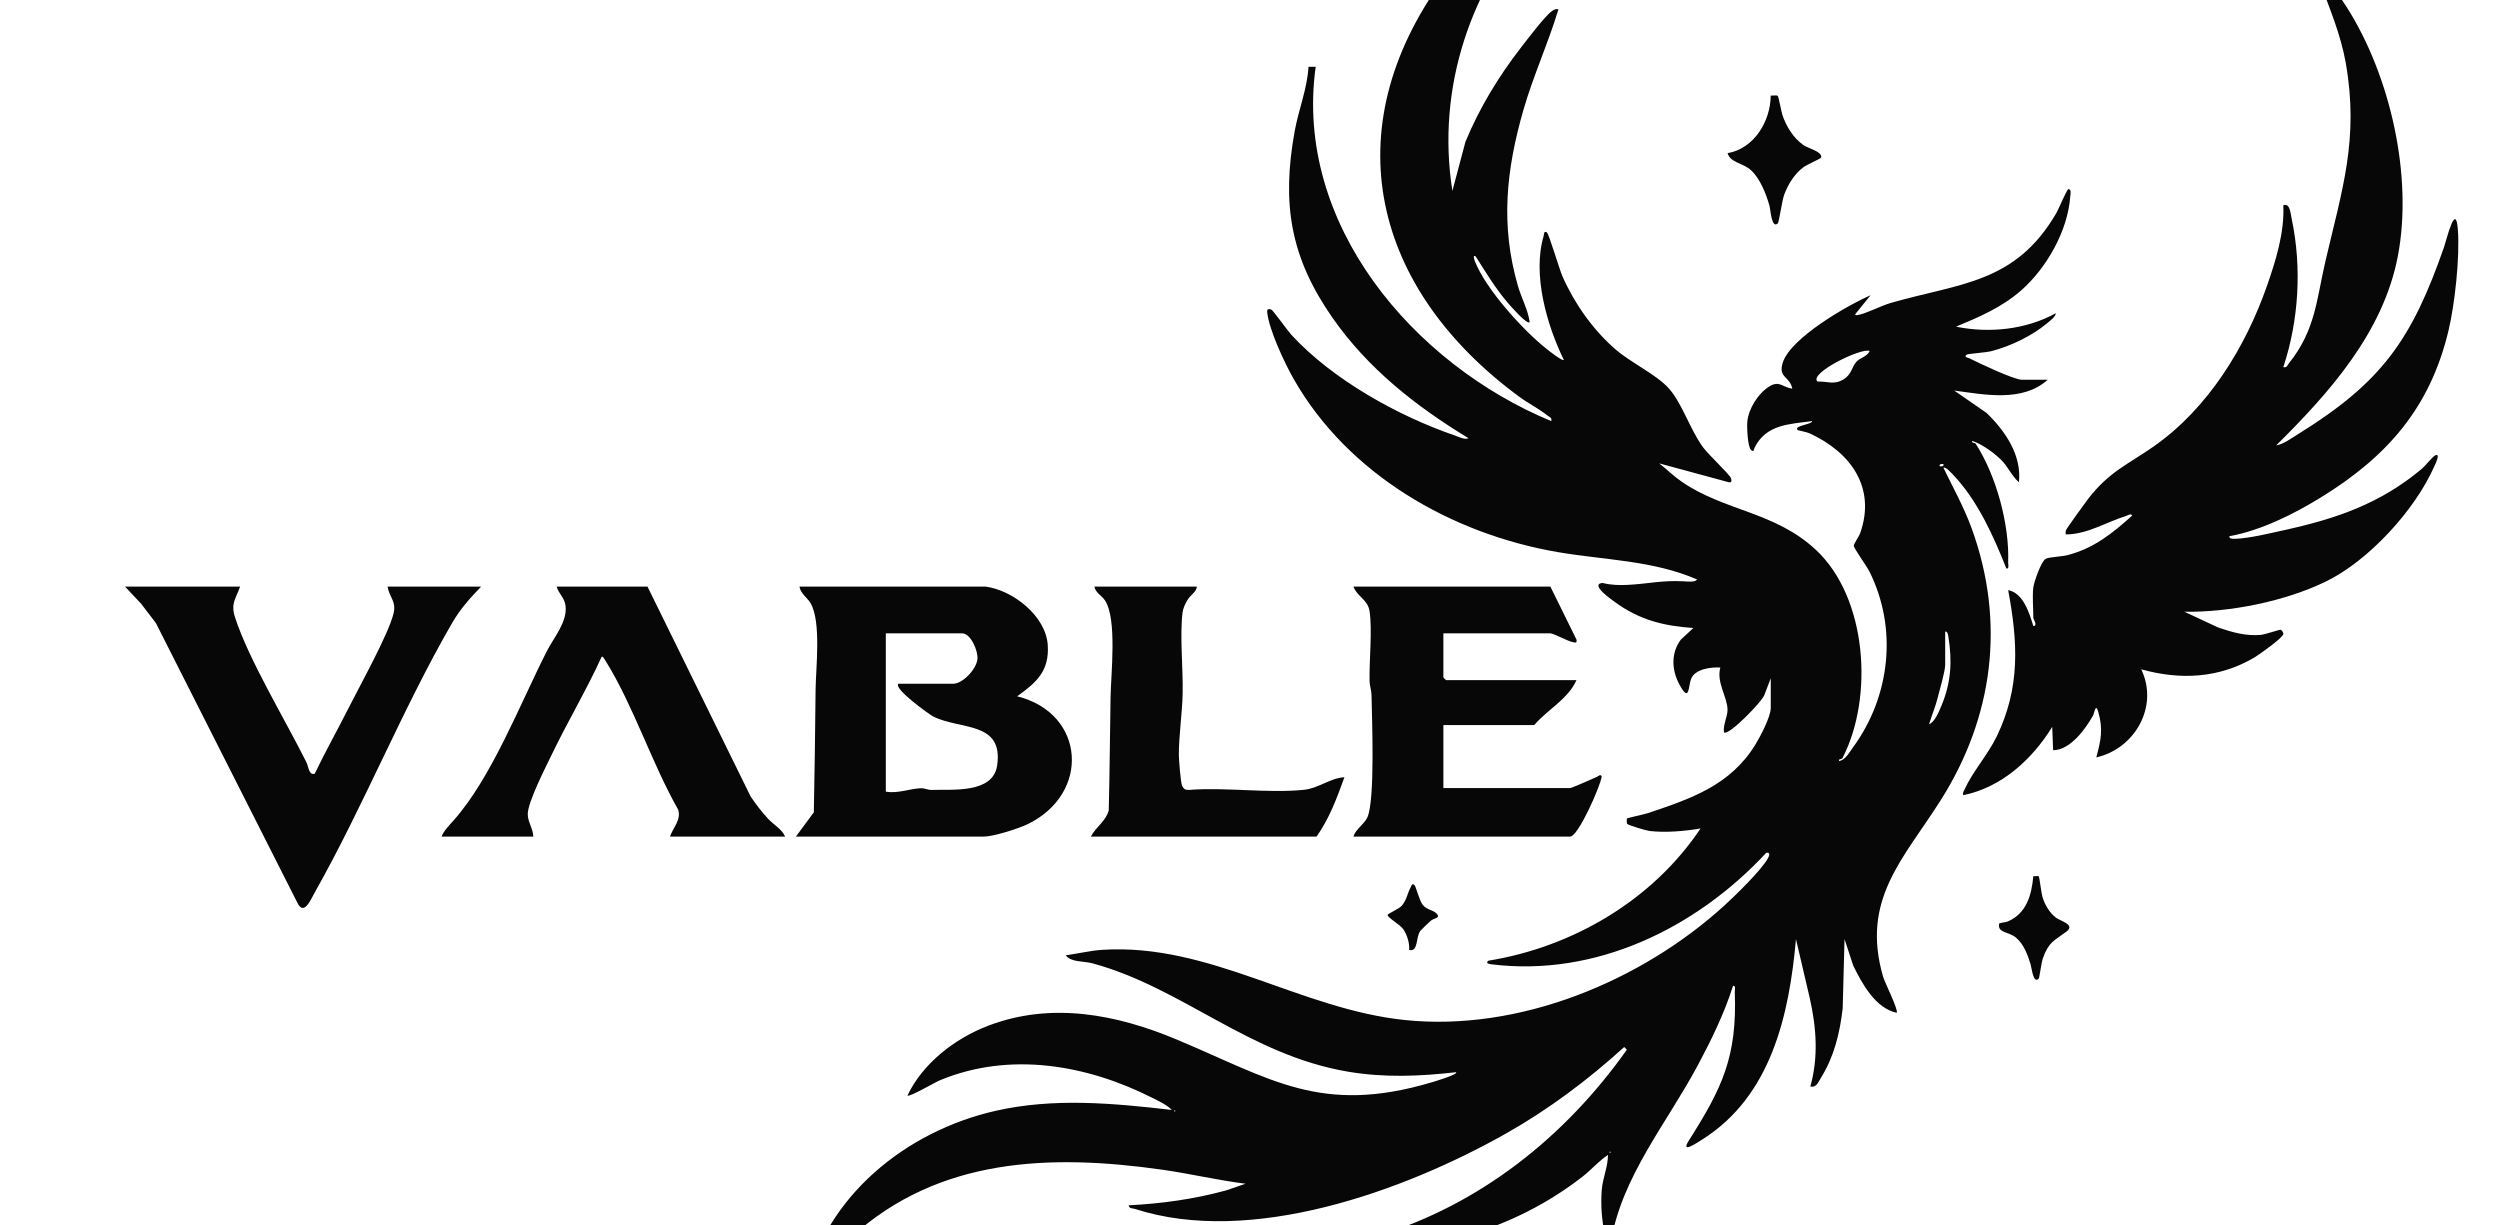
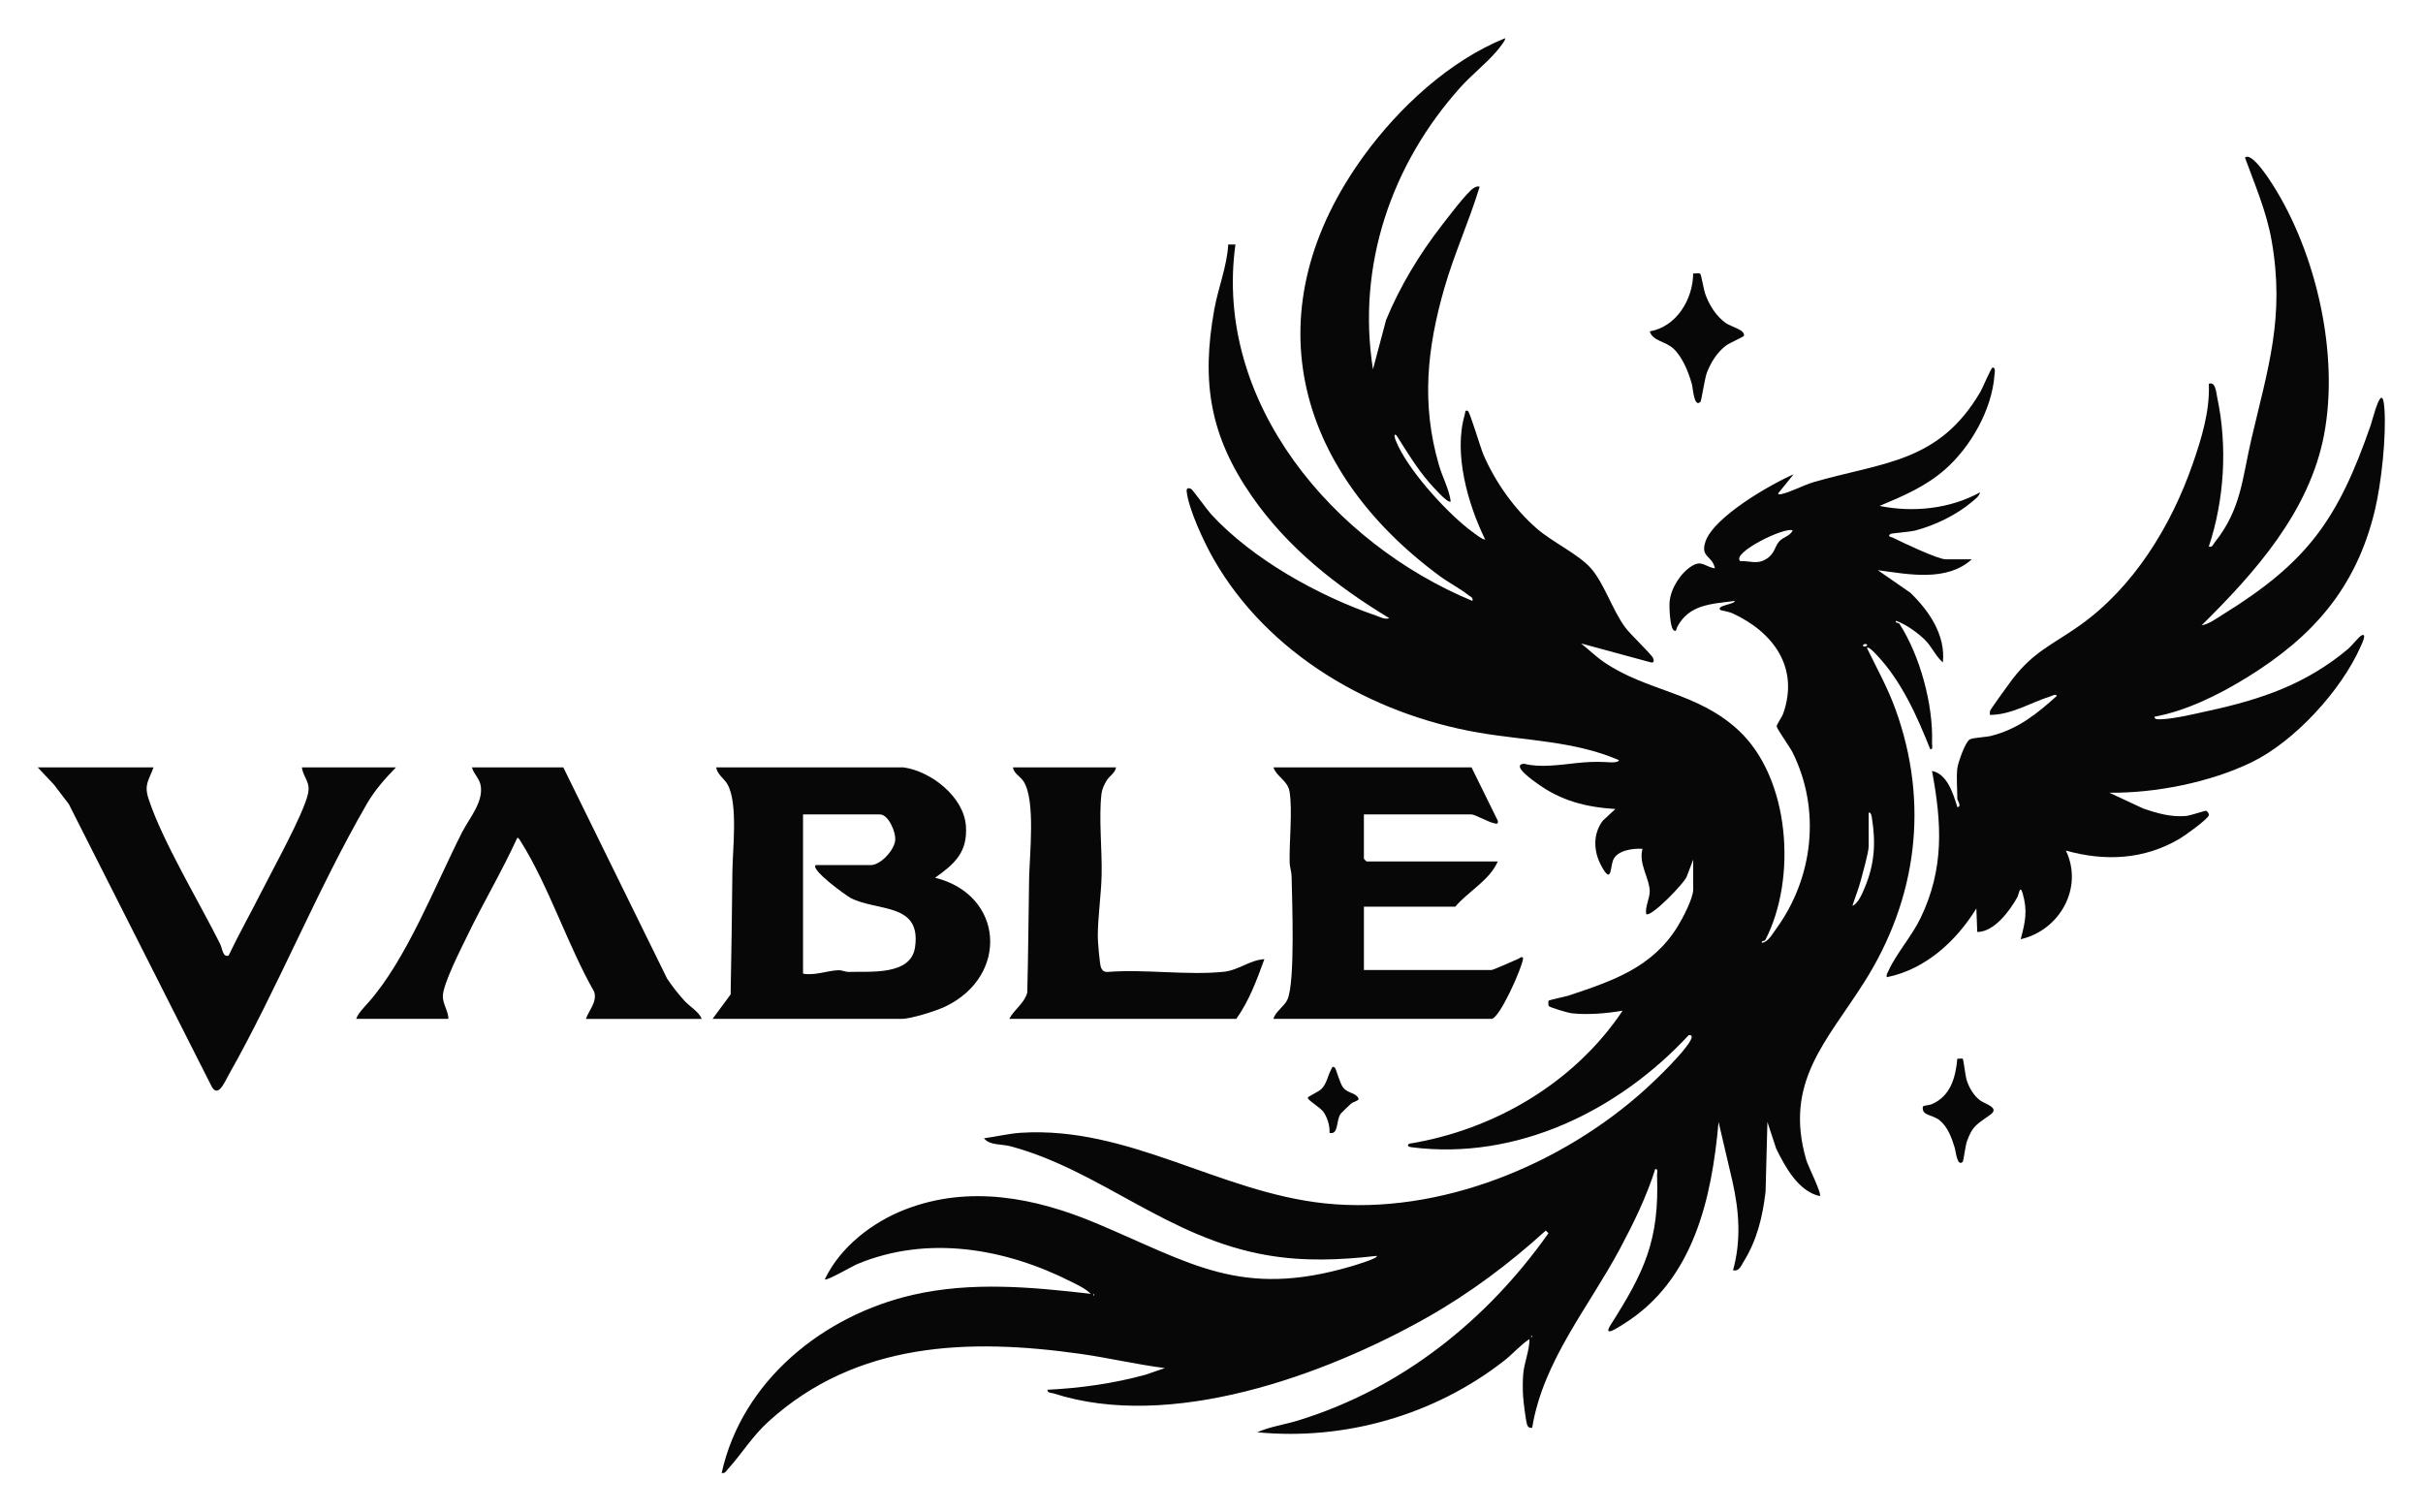
- <svg xmlns="http://www.w3.org/2000/svg" version="1.0" id="Layer_1" x="0px" y="0px" viewBox="0 560 2000 980" style="enable-background:new 0 0 2000 2000;" xml:space="preserve">
+ <svg xmlns="http://www.w3.org/2000/svg" version="1.0" id="Layer_1" x="0px" y="0px" viewBox="70 419 1927 1202" style="enable-background:new 0 0 2000 2000;" xml:space="preserve">
  <style type="text/css">
	.st0{fill:#070707;}
</style>
  <path class="st0" d="M1416.57,1102.67l-4.96,13.03c-1.07,4.71-29.2,33.77-32.44,30.13c-0.88-5.93,2.88-12.47,2.86-17.99  c-0.05-10.03-9.15-22.14-5.74-33.81c-7.44-0.5-20.21,1.13-23.39,9c-2.38,5.9-1.11,19.98-9.46,4.41c-6.14-11.44-6.77-25,1.19-35.71  l10.06-9.34c-23.58-1.54-43.11-6.47-62.32-20.43c-2.68-1.94-21.01-14.58-10.36-15.61c6.6,1.71,13.46,1.89,20.23,1.55  c16.37-0.84,26.94-3.74,44.48-2.87c2.34,0.12,9.84,1.06,10.85-1.49c-35.21-15.3-73.99-15.45-111.26-21.84  c-85.16-14.59-167.89-62.25-211.28-138.36c-7.34-12.87-19.74-39.26-21.28-53.57c-0.31-2.89,1.64-2.83,3.48-2.01  c1.17,0.52,13.16,17.16,15.87,20.1c32.8,35.68,85.21,64.93,130.94,80.58c3.06,1.05,7.71,3.59,10.81,2.14  c-42.13-25.52-80.72-55.89-109.08-96.68c-33.52-48.21-40.53-90.99-30.03-148.92c3.16-17.41,10.08-34.1,11.06-51.54l5.74,0.02  c-17.45,125.91,78.34,237.88,188.49,283.44c0.66-3-1.56-3.26-3.27-4.63c-6.73-5.36-15.38-9.74-22.46-14.95  c-116.49-85.74-149.25-212.99-60.33-334.84c27.88-38.2,67.85-75.23,111.96-93.06c1.07,1.02-5.3,8.74-6.45,10.08  c-8.45,9.96-19.96,18.9-28.82,28.74c-55.11,61.18-82.76,141.96-69.75,224.48l10.42-39.2c11.01-26.87,26.81-52.74,44.21-75.16  c4.76-6.13,19.9-26.22,25.15-29.59c1.77-1.14,2.85-1.79,5.09-1.37c-8.23,27.22-20.17,53.2-28.05,80.57  c-13.81,48-18.52,92.28-4.32,141c2.85,9.78,8.02,18.88,9.34,28.77c-2.08,2.34-15.52-13.18-17.22-15.14  c-9.93-11.48-17.8-24.62-25.93-37.39c-2.72-2-1.13,2.65-0.75,3.64c8.6,22.32,38.74,55.55,57.62,70.44  c1.72,1.36,12.47,9.87,13.62,8.67c-13.64-27.91-25.26-68.33-16.22-98.99c0.38-1.28,0.02-4.48,2.54-3.15  c1.64,0.87,10.13,29.71,12.46,35.03c9.51,21.74,24.4,42.86,42.28,58.44c12.45,10.85,33.3,20.49,43.14,31.68  c10.3,11.7,16.87,32.63,26.87,46.51c4.43,6.15,21.2,21.67,22.54,24.95c0.73,1.8,0.93,4.05-1.86,3.32l-55.47-15.06  c6.14,4.85,11.78,10.42,18.25,14.85c34.21,23.42,74.1,23.72,106.95,54.2c41.33,38.35,46.44,118.31,21.49,166.58  c-0.87,1.69-3.32,0.29-2.8,2.5c4.89-0.6,8.45-7.23,11.24-11.04c29.71-40.72,35.8-94.97,13.04-140.57  c-2.03-4.06-12.35-18.43-12.54-20.55c-0.13-1.44,4.15-7.3,5.17-10.19c12.87-36.58-7.83-64.77-40.4-79.76  c-2.57-1.19-9.25-2.3-9.61-2.64c-3.72-3.53,12-4.57,11.51-7.17c-18.8,2.49-36.4,2.63-45.91,20.96c-0.56,1.08-0.47,4.52-2.98,2.04  c-2.67-2.62-3.33-18.16-2.95-22.36c0.95-10.67,8.75-22.92,17.73-28.44c8.02-4.93,10.4,0.74,18.29,1.87  c-2.04-10.35-11.76-8.47-7.51-21.2c6.53-19.6,51.38-45.4,70.13-53.58l-12.24,15.09c-0.31,1.01,1.12,0.91,2.16,0.73  c6.57-1.15,18.39-7.4,26.3-9.68c55.14-15.89,99.48-15.35,132.41-71.91c1.67-2.86,8.41-19.06,9.63-19.12  c2.64-0.12,1.59,4.37,1.49,5.75c-1.95,27.63-19,57.58-39.6,75.53c-15.45,13.46-33.13,20.95-51.81,28.76  c26.55,5.4,55.87,2.42,79.87-10.77c-0.39,3.03-4.43,5.87-6.64,7.74c-12.17,10.3-29.58,18.69-44.99,22.63  c-4.25,1.09-18.81,2.11-19.6,2.7c-2.94,2.17,1.07,2.51,2.05,3c7.2,3.64,35.71,17.14,41.83,17.14h20.86  c-20.02,18.1-50.27,11.99-74.81,8.65l25.91,17.95c14.86,14.39,28.16,33.68,25.86,55.42c-5.9-5.09-8.61-12.39-14.34-18.02  c-5.62-5.51-15.55-12.74-23.05-15.06c-0.54,2.2,2.02,1.08,2.89,2.42c16.38,25.42,27,64.54,25.88,94.7  c-0.06,1.74,1.08,5.35-1.42,5.01c-10.27-25.92-22.95-54.33-42.44-74.83c-1.16-1.22-6.45-7.27-7.93-5.73  c7.84,16.06,16.53,31.69,22.65,48.56c27.15,74.85,17.31,150.89-24.94,217.5c-29.8,46.99-63.94,79.38-45.93,141.14  c1.39,4.79,12.59,26.91,10.8,28.76c-17.08-3.82-27.56-23.14-34.77-37.87l-6.93-21.1l-1.47,55.37c-2.34,20.06-6.8,38.59-17.54,55.85  c-2.1,3.38-3.52,7.77-8.34,6.75c6.56-23.58,4.88-47.14-0.46-70.76l-11.04-47.21c-5.42,60.89-19.86,125.61-74.95,160.31  c-5.07,3.19-17.64,11.7-10.72,0.79c26.38-41.57,38.7-66.72,36.73-118.68c-0.07-1.74,1.08-5.35-1.42-5.01  c-6.83,21.79-17.31,43.22-28.04,63.33c-24.77,46.43-61.17,89.24-69.83,142.41c-1.98,0.38-3.46-0.49-4.05-2.41  c-1.14-3.76-2.9-18.16-3.19-22.71c-0.33-5.12-0.33-12.2,0.08-17.3c0.76-9.47,5.01-18.71,5-28.09c-7.36,4.86-13.23,11.82-20.17,17.24  c-55.11,43.08-126.42,63.66-196.36,56.88c10.28-4.54,21.69-6.05,32.39-9.33c82.06-25.17,150.12-79.46,199.24-148.97l-2.12-2.12  c-28.96,26.32-60.6,50.03-94.74,69.3c-81.53,46.02-203.93,90.26-296.7,60.22c-1.89-0.61-4.48-0.02-5-2.9  c26.4-1.31,52.51-4.96,78.01-11.93l15.51-5.33c-22.51-2.82-44.68-8.11-67.14-11.29c-88.97-12.56-178.17-9.64-247.99,53.7  c-13.33,12.09-21.05,25.43-32.49,38.01c-1.45,1.6-2.12,3.61-4.89,3.01c16.28-73.5,80.98-125.48,152.5-141.74  c46.61-10.59,94.07-6.13,141.03-0.72c-3.85-4.01-10.51-7.11-15.52-9.64c-52.52-26.55-114.13-37.32-170.07-14.06  c-3.9,1.62-24.38,13.6-25.92,12.2c12.26-25.83,37.93-45.62,64.36-55.77c50.55-19.42,102.78-9.29,151,10.92  c75.88,31.81,115.36,60.46,203.66,34.38c1.95-0.58,22.12-6.55,19.83-8.21c-29.19,3.32-57.39,4.5-86.6-0.47  c-79.2-13.46-132.23-67.06-204.07-86.59c-7.58-2.06-17.18-0.69-21.57-6.47c9.57-1.27,19.84-3.79,29.44-4.39  c85.97-5.37,157.71,47.41,241.8,56.17c91.17,9.49,188.67-30.72,255.41-91.34c8.68-7.88,30.17-28.76,35.2-38.19  c0.97-1.81,2.17-4.82-1.38-4.27c-55.79,60.08-136.41,99.73-220.18,89.19c-1.96-0.25-4.59-1.02-2.15-2.86  c67.61-10.94,131.52-48.54,169.76-105.78c-12.72,2.17-27.91,3.51-40.82,2.02c-2.56-0.3-17.29-4.65-17.99-5.76  c-0.33-0.54-0.31-3.96-0.16-4.14c0.55-0.66,13.72-3.35,16.58-4.31c34.68-11.63,66.09-22.2,86.18-54.83  c3.92-6.36,12.35-22.35,12.35-29.38V1102.67z M1495.71,840.81c-6.24-3.04-49.01,17.87-41.72,24.44c8.24-0.35,12.96,2.93,20.64-1.65  c6.81-4.06,6.57-9.66,10.38-14.07C1487.81,846.29,1493.81,845.26,1495.71,840.81z M1554.7,931.45c-2.02-1.03-3.84,0.91-2.86,1.41  C1553.85,933.9,1555.67,931.95,1554.7,931.45z M1556.14,1065.26v26.62c0,5.11-4.61,20.87-6.16,26.93  c-1.78,6.93-4.62,13.74-6.75,20.57c4.57-1.66,7.96-10.15,9.84-14.61c7.83-18.61,8.84-35.74,5.6-55.56  C1558.44,1067.89,1558.05,1064.89,1556.14,1065.26z M939.58,1448v1.44C940.52,1448.96,940.52,1448.48,939.58,1448z M1287.79,1481.09  v1.44C1288.73,1482.05,1288.73,1481.57,1287.79,1481.09z" />
  <path class="st0" d="M1626.65,1030c0.5-4.25,6.32-21.27,10.06-23.04c2.91-1.38,12.62-1.64,17.29-2.85  c21.14-5.48,35.92-17.42,51.78-31.68c-0.99-1.97-3.87,0.02-5.3,0.46c-15.57,4.83-30.8,14.67-47.93,14.65  c-0.05-1.12-0.14-2.25,0.23-3.35c0.49-1.47,15.58-22.35,17.87-25.3c17.09-21.95,31.5-27.09,52.85-42.12  c43.05-30.31,73.08-79.21,90.22-128.48c7.07-20.31,13.91-42.37,12.93-64.07c5.38-1.98,5.73,6.3,6.77,11.22  c8.15,38.65,5.62,80.91-6.77,118.27c3,0.67,3.27-1.58,4.63-3.27c21.23-26.55,21.94-50.98,29.11-81.69  c13.35-57.19,26.92-97.6,16.2-158.5c-4.03-22.91-13.22-44.22-21.16-65.88c5.25-5.03,19.88,18.08,22.17,21.7  c34.65,54.69,52.87,134.85,40.7,198.74c-11.62,61.04-54.71,109.34-97.39,151.52c6-1.04,11.83-5.5,17.12-8.77  c67.49-41.71,91.42-75.72,117.34-150.3c1.82-5.23,9.22-36.47,10.92-13.68c1.66,22.2-2.39,59.82-7.67,81.67  c-14.86,61.41-49.14,100.2-101.87,132.66c-21.93,13.5-47.95,26.44-73.25,31.07c-0.29,2.29,3.03,2.1,4.47,2.06  c11.24-0.29,27.61-4.36,38.97-6.84c42.06-9.19,77.23-21.24,110.54-49.17c2.72-2.28,8.65-9.87,10.79-10.8  c4.6-2.01-0.39,7.87-0.95,9.13c-15.41,34.79-52.31,75.16-86.59,91.83c-32.92,16.02-76.76,24.69-113.2,24.22l26.98,12.57  c10.93,3.79,22.28,7.01,34,5.94c3.5-0.32,15.16-4.3,15.96-4.14c0.88,0.18,2.47,2.3,2.19,3.58c-0.67,3.07-19.24,16.32-23.13,18.61  c-28.28,16.69-59.26,18.21-90.53,9.48c14.21,29.76-5.1,63.47-35.96,70.48c3.7-13.86,5.64-22.55,1.48-36.75  c-2.05-7-3.1,1.49-4.06,3.2c-6.12,10.95-18.39,27.78-31.96,27.8l-0.72-18.7c-15.95,25.96-40.52,48.47-71.22,54.66  c-0.56-2.24,0.59-3.38,1.36-5.1c6-13.4,18.6-27.61,25.55-42.07c18.81-39.11,16.89-75.03,9.06-116.85  c12.08,2.22,16.92,18.29,20.15,28.76c3.8-0.27-0.02-5.64-0.02-6.46C1626.65,1046.93,1625.8,1037.14,1626.65,1030z" />
  <path class="st0" d="M788.5,1029.28c21.8,2.95,48.12,23.37,49.7,46.7c1.41,20.79-9.05,30.11-24.52,41.05  c54.85,13.62,58.93,78.08,8.16,102.43c-7.27,3.49-27.24,9.82-34.79,9.82H636.7l14.36-19.45c0.67-32.64,1.07-65.21,1.41-97.87  c0.18-17.51,4.65-54.28-3.95-69.31c-2.55-4.46-8.17-7.81-8.94-13.37H788.5z M718.72,1106.98h43.89c7.54,0,18.49-11.6,19.33-19.58  c0.71-6.69-5.4-20.71-12.14-20.71h-61.15v126.62c9.46,1.76,19.41-2.47,28.22-2.73c2.86-0.08,5.53,1.46,8.42,1.36  c16.38-0.59,49.15,3.17,52.44-19.62c5.15-35.65-29.72-28.2-51.21-39.17C743.38,1131.55,714.35,1110.7,718.72,1106.98z" />
  <path class="st0" d="M192.09,1029.28c-3.63,10.18-7.68,13.49-3.99,24.86c10.95,33.67,40.34,82.18,57.01,115.64  c1.83,3.67,1.94,10.69,6.69,9.18c8.25-17.35,17.78-34.13,26.42-51.31c8.95-17.82,32.74-60.44,36.66-77.07  c2.3-9.75-3.47-12.61-4.81-21.29h74.82c-8.93,9.24-16.79,18.02-23.28,29.24c-39.53,68.34-70.69,146.21-109.79,215.4  c-3.29,5.83-8.71,19.28-13.98,8.16L124.74,1058.5l-11.83-15.51L100,1029.28H192.09z" />
  <path class="st0" d="M1240.31,1029.28l20.89,42.44c0.51,3.05-1.15,2.37-3.33,1.89c-4.15-0.92-15.14-6.92-17.56-6.92h-85.61v35.25  c0,0.15,2.01,2.16,2.16,2.16h104.32c-6.71,15.22-23.3,23.57-33.81,35.97h-72.66v50.36h101.44c1.33,0,18.31-7.58,21.31-8.91  c1.16-0.51,3-2.52,3.89-0.43c-0.89,7.84-18.87,48.18-25.2,48.18h-173.38c1.54-5.88,8.79-9.96,11.17-15.45  c6.19-14.27,3.63-78.13,3.28-97.57c-0.07-4.1-1.48-7.6-1.57-11.38c-0.37-16.62,2.33-40.75-0.03-56.08  c-1.41-9.13-10.22-11.78-12.86-19.52H1240.31z" />
  <path class="st0" d="M628.07,1229.29h-92.09c2.37-7.03,9.15-13.45,6.55-21.61c-21.05-36.95-35.84-83.33-58.06-118.97  c-0.56-0.9-2.15-3.99-3.14-3.31c-12.02,26.4-27.06,51.56-39.63,77.65c-4.93,10.23-19.5,38.54-19.5,48.24  c0,6.38,4.31,11.67,4.44,17.99h-73.38c1.56-4.39,6.34-9.25,9.5-12.8c30.51-34.27,53.17-93.13,74.64-135.43  c5.67-11.17,16.67-23.49,15.02-36.52c-0.83-6.54-5.52-9.48-7.08-15.24h72.66l82.49,167.87c3.95,5.95,9.08,12.54,13.89,17.76  C618.88,1219.8,625.92,1223.63,628.07,1229.29z" />
  <path class="st0" d="M957.57,1029.28c-0.67,4.51-5.04,6.54-7.47,10.51c-1.86,3.04-3.64,6.72-4.07,10.31  c-2.3,18.87,0.54,44.89,0.09,64.84c-0.34,15.41-3.05,33.53-3.05,48.84c0,3.93,1.5,22.51,2.61,24.86c1.15,2.45,2.52,3.42,5.33,3.3  c29.55-2.33,63.11,2.85,92.15-0.1c11.84-1.2,20.81-9.4,32.39-10.05c-5.97,16.43-12.08,33.11-22.3,47.47H872.68  c3.93-7.58,12.06-12.35,14.31-20.94c0.76-30.22,0.96-60.4,1.46-90.63c0.3-18.4,5.35-62.6-4.5-77.4c-2.63-3.95-7.71-6.2-8.39-11.03  H957.57z" />
  <path class="st0" d="M1422.12,636.67c0.85,0.52,2.88,12.71,3.87,15.56c3.12,9.03,8.69,18.12,16.57,23.72  c3.89,2.77,15.79,5.51,14.33,10.16c-0.24,0.76-11.32,5.6-14.03,7.59c-7.16,5.25-12.37,13.67-15.47,21.94  c-1.72,4.6-4.21,22.2-5.08,23c-5.13,4.76-5.83-10.84-6.75-14.11c-2.65-9.39-7.48-21.73-14.79-28.38  c-6.47-5.88-16.38-5.9-18.73-13.62c21.33-3.64,34.39-25.62,34.53-46.07C1418.24,636.71,1420.87,635.91,1422.12,636.67z" />
  <path class="st0" d="M1630.94,1260.94c0.65,0.53,2.07,13.45,2.98,16.47c1.89,6.26,5.49,12.61,10.72,16.62  c3.94,3.02,15.96,5.69,8.43,11.32c-9.95,7.43-14.09,8.05-18.83,21.45c-1.15,3.24-2.68,15.6-3.28,16.16  c-4.46,4.18-5.42-8.08-6.48-11.51c-2.35-7.64-5.39-16.06-11.72-21.37c-5.83-4.89-14.79-3.6-13.49-11c0.17-0.96,4.86-1.04,6.82-1.86  c15.11-6.34,19.19-21.13,20.57-36.3C1627.83,1261.13,1630.54,1260.62,1630.94,1260.94z" />
  <path class="st0" d="M1131.65,1268.14c1.04,0.96,3.87,12.46,6.55,15.77c3.24,3.99,7.91,4.03,10.68,6.59  c4.46,4.12-1.83,3.81-4.61,6.39c-1.48,1.38-7.16,6.76-7.86,7.63c-4.07,5-1.46,17.23-9.05,15.43c0.33-5.53-1.54-11.69-4.56-16.32  c-2.62-4.02-13.23-9.76-12.71-11.73c0.25-0.95,8.87-4.78,11-7c4.1-4.27,4.89-10.41,7.37-14.93  C1129.18,1268.66,1129.48,1266.15,1131.65,1268.14z" />
</svg>
